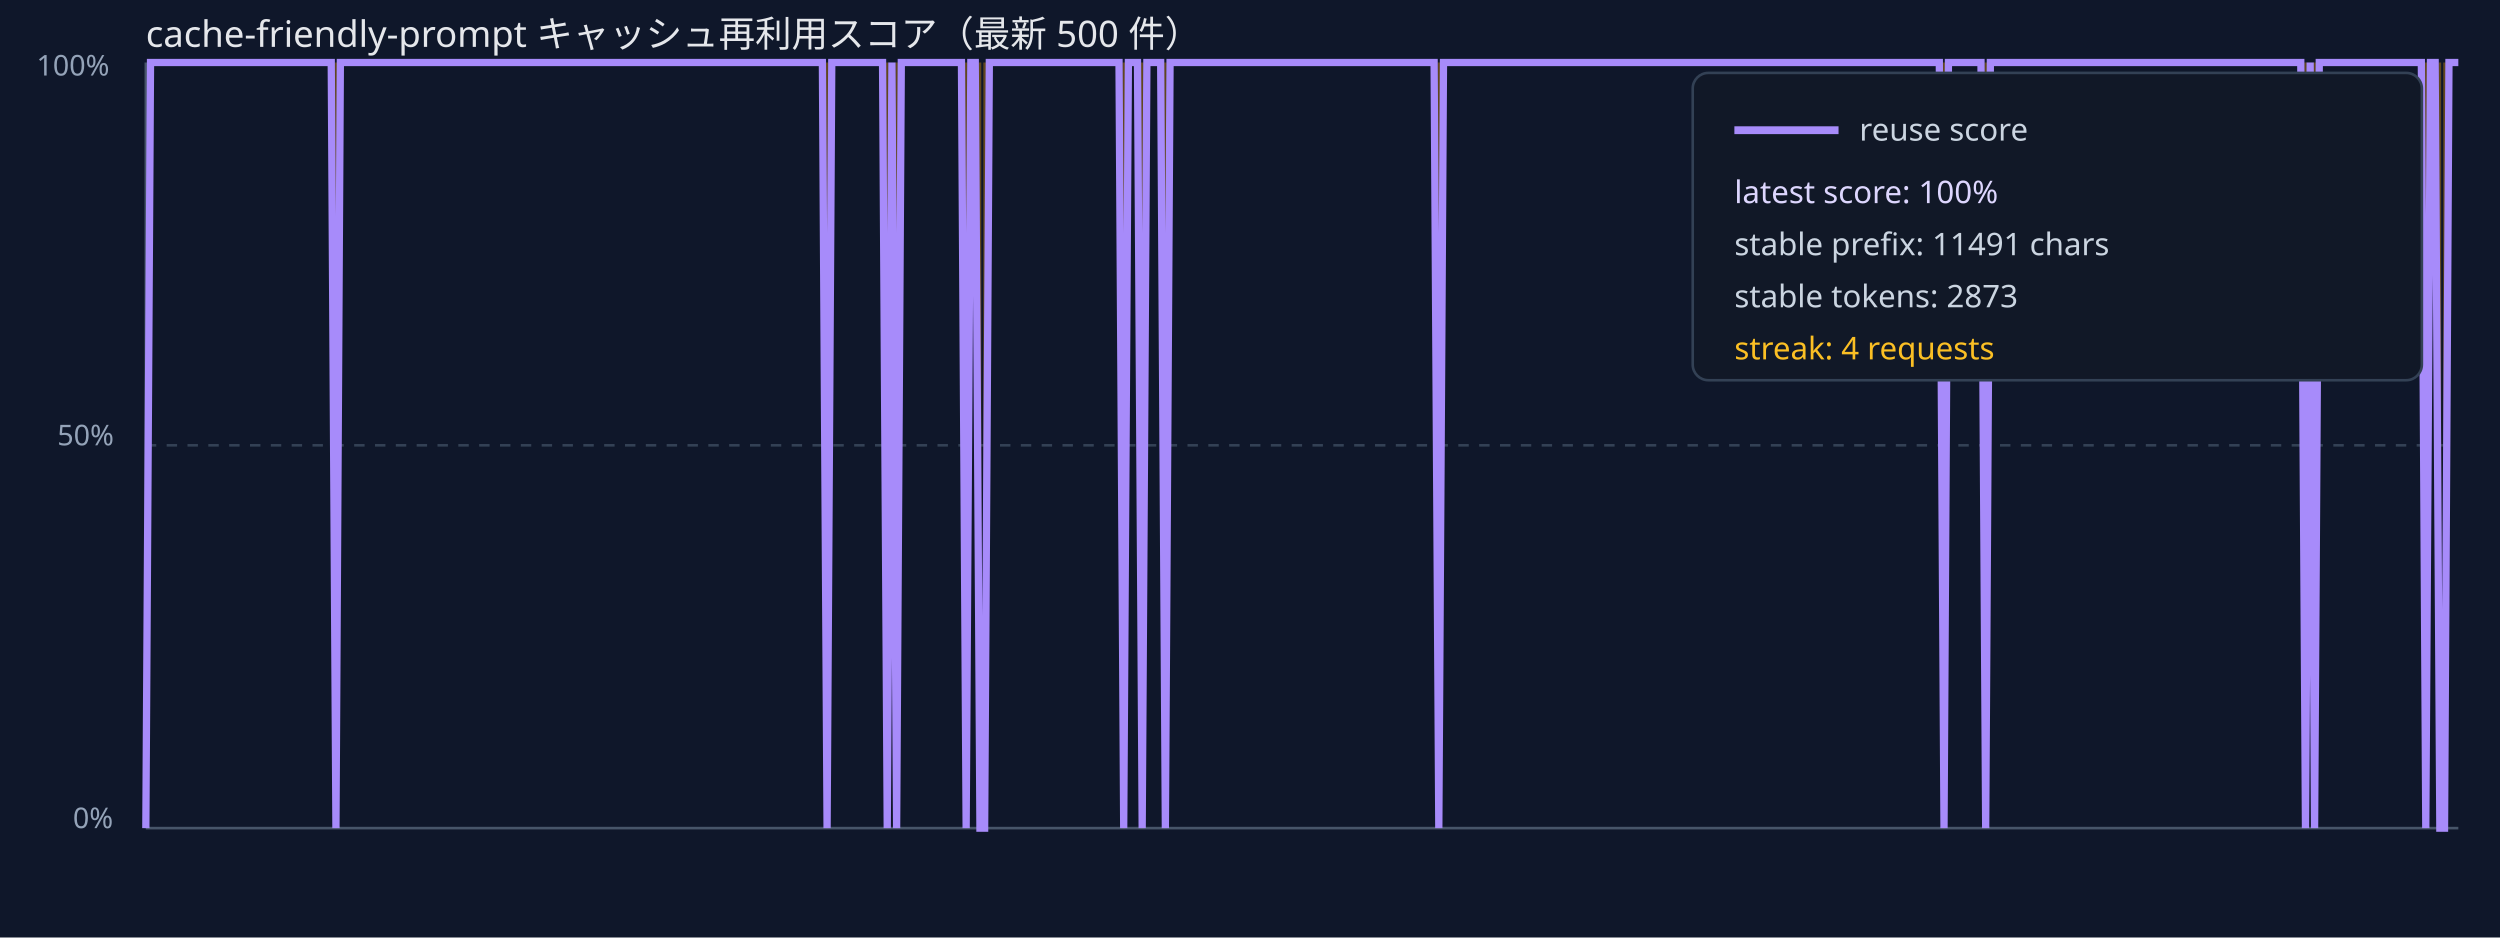
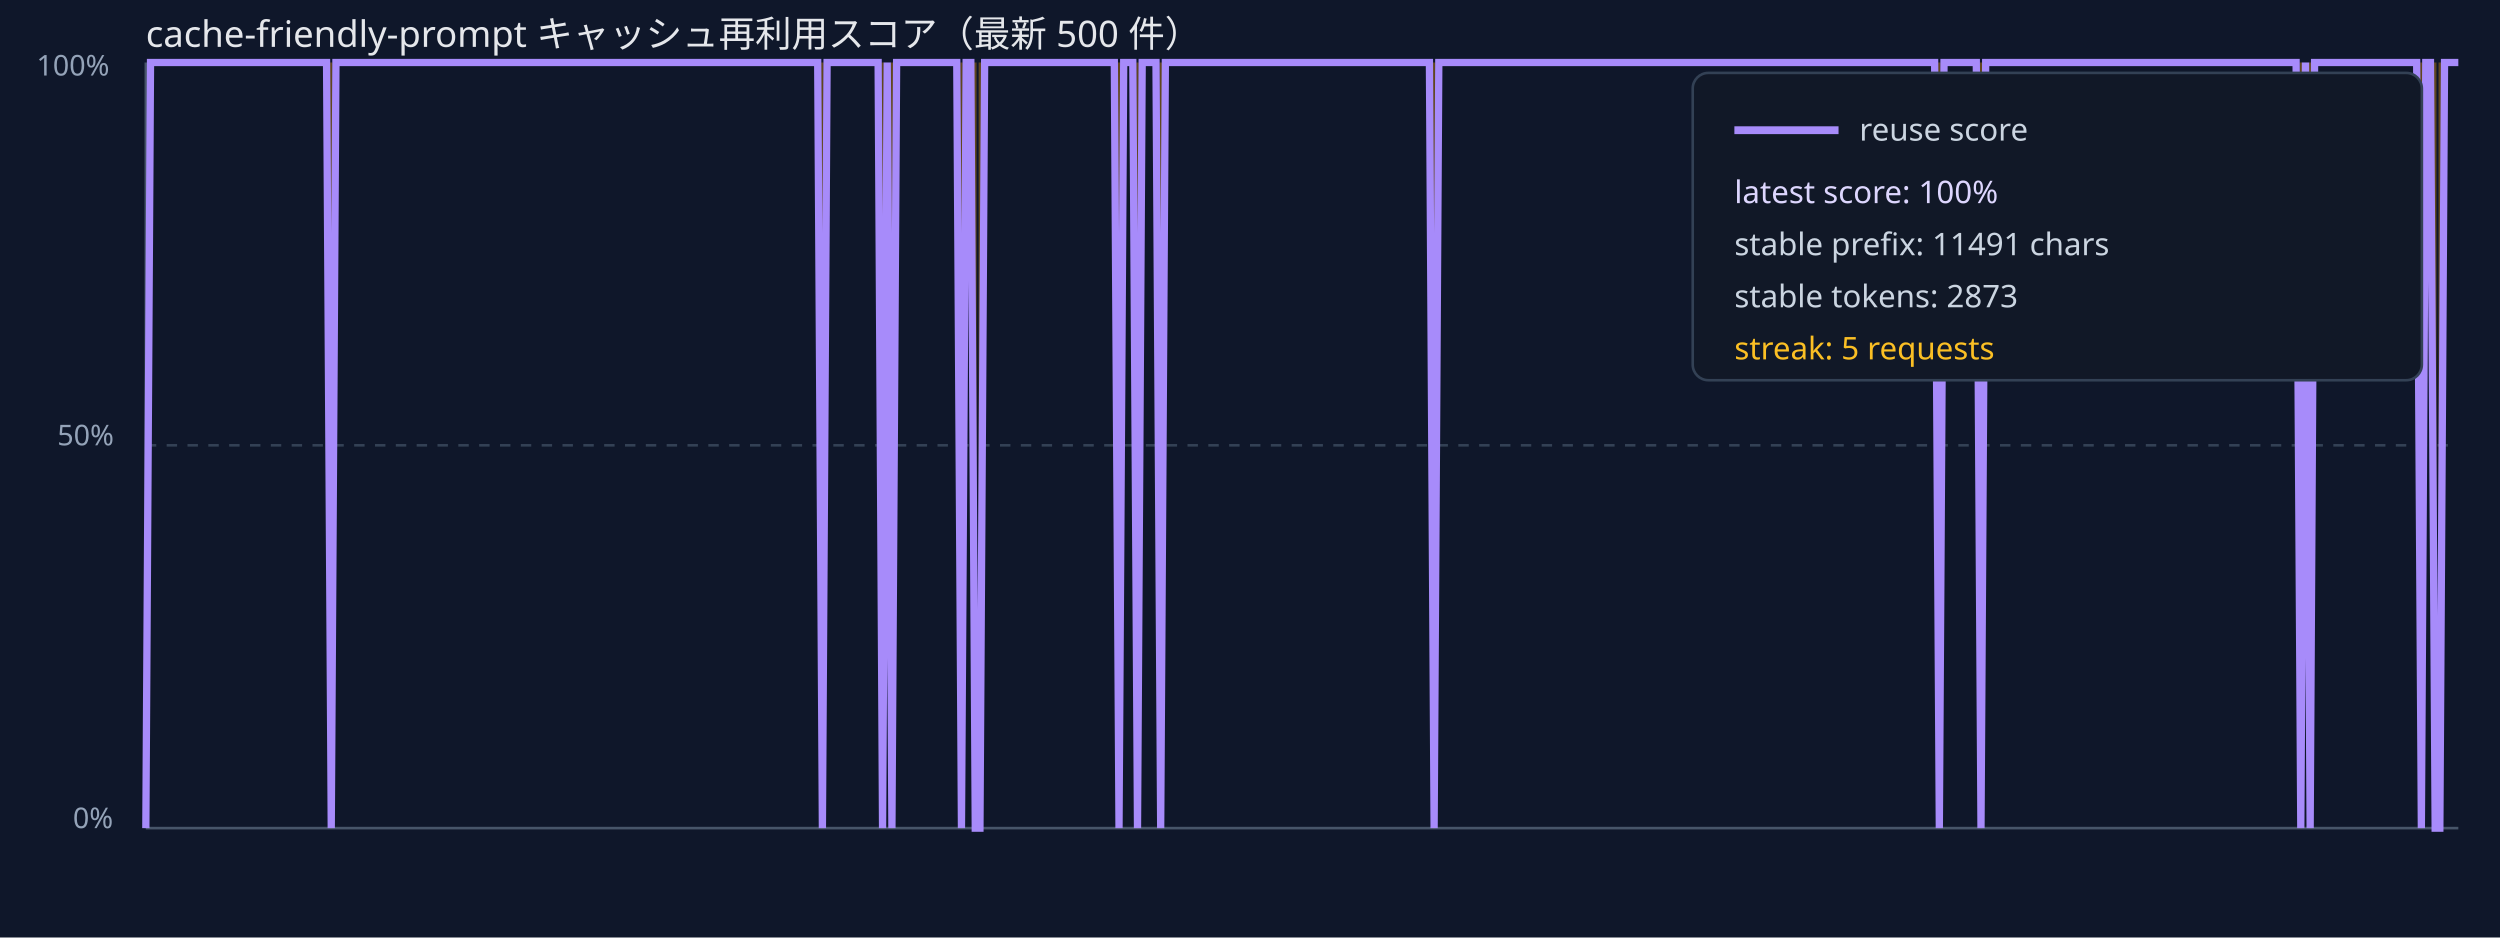
<svg xmlns="http://www.w3.org/2000/svg" width="960" height="360" viewBox="0 0 960 360">
  <rect width="100%" height="100%" fill="#0f172a" />
  <text x="56" y="18" fill="#e5e7eb" font-family="sans-serif" font-size="14">cache-friendly-prompt キャッシュ再利用スコア（最新 500 件）</text>
  <line x1="56" y1="318" x2="944" y2="318" stroke="#475569" />
  <line x1="56" y1="24" x2="56" y2="318" stroke="#475569" />
  <text x="14" y="29" fill="#94a3b8" font-family="sans-serif" font-size="11">100%</text>
  <text x="22" y="171" fill="#94a3b8" font-family="sans-serif" font-size="11">50%</text>
  <text x="28" y="318" fill="#94a3b8" font-family="sans-serif" font-size="11">0%</text>
  <line x1="56" y1="171.0" x2="944" y2="171.0" stroke="#334155" stroke-dasharray="4 4" />
-   <line x1="129.0" y1="24" x2="129.0" y2="318" stroke="#f59e0b" stroke-opacity="0.35" />
-   <line x1="317.6" y1="24" x2="317.6" y2="318" stroke="#f59e0b" stroke-opacity="0.35" />
-   <line x1="340.7" y1="24" x2="340.7" y2="318" stroke="#f59e0b" stroke-opacity="0.35" />
-   <line x1="344.3" y1="24" x2="344.3" y2="318" stroke="#f59e0b" stroke-opacity="0.35" />
-   <line x1="371.0" y1="24" x2="371.0" y2="318" stroke="#f59e0b" stroke-opacity="0.35" />
+   <line x1="127.2" y1="24" x2="127.2" y2="318" stroke="#f59e0b" stroke-opacity="0.35" />
+   <line x1="315.8" y1="24" x2="315.8" y2="318" stroke="#f59e0b" stroke-opacity="0.35" />
+   <line x1="338.9" y1="24" x2="338.9" y2="318" stroke="#f59e0b" stroke-opacity="0.35" />
+   <line x1="342.5" y1="24" x2="342.5" y2="318" stroke="#f59e0b" stroke-opacity="0.35" />
+   <line x1="369.2" y1="24" x2="369.2" y2="318" stroke="#f59e0b" stroke-opacity="0.35" />
+   <line x1="374.5" y1="24" x2="374.5" y2="318" stroke="#f59e0b" stroke-opacity="0.35" />
  <line x1="376.3" y1="24" x2="376.3" y2="318" stroke="#f59e0b" stroke-opacity="0.35" />
-   <line x1="378.1" y1="24" x2="378.1" y2="318" stroke="#f59e0b" stroke-opacity="0.35" />
-   <line x1="431.5" y1="24" x2="431.5" y2="318" stroke="#f59e0b" stroke-opacity="0.35" />
-   <line x1="438.6" y1="24" x2="438.6" y2="318" stroke="#f59e0b" stroke-opacity="0.35" />
-   <line x1="447.5" y1="24" x2="447.5" y2="318" stroke="#f59e0b" stroke-opacity="0.35" />
-   <line x1="552.5" y1="24" x2="552.5" y2="318" stroke="#f59e0b" stroke-opacity="0.35" />
-   <line x1="746.5" y1="24" x2="746.5" y2="318" stroke="#f59e0b" stroke-opacity="0.35" />
-   <line x1="762.5" y1="24" x2="762.5" y2="318" stroke="#f59e0b" stroke-opacity="0.35" />
-   <line x1="885.3" y1="24" x2="885.3" y2="318" stroke="#f59e0b" stroke-opacity="0.35" />
-   <line x1="888.8" y1="24" x2="888.8" y2="318" stroke="#f59e0b" stroke-opacity="0.35" />
-   <line x1="931.5" y1="24" x2="931.5" y2="318" stroke="#f59e0b" stroke-opacity="0.35" />
+   <line x1="429.7" y1="24" x2="429.7" y2="318" stroke="#f59e0b" stroke-opacity="0.35" />
+   <line x1="436.8" y1="24" x2="436.8" y2="318" stroke="#f59e0b" stroke-opacity="0.35" />
+   <line x1="445.7" y1="24" x2="445.7" y2="318" stroke="#f59e0b" stroke-opacity="0.35" />
+   <line x1="550.7" y1="24" x2="550.7" y2="318" stroke="#f59e0b" stroke-opacity="0.35" />
+   <line x1="744.7" y1="24" x2="744.7" y2="318" stroke="#f59e0b" stroke-opacity="0.35" />
+   <line x1="760.7" y1="24" x2="760.7" y2="318" stroke="#f59e0b" stroke-opacity="0.35" />
+   <line x1="883.5" y1="24" x2="883.5" y2="318" stroke="#f59e0b" stroke-opacity="0.35" />
+   <line x1="887.1" y1="24" x2="887.1" y2="318" stroke="#f59e0b" stroke-opacity="0.35" />
+   <line x1="929.8" y1="24" x2="929.8" y2="318" stroke="#f59e0b" stroke-opacity="0.35" />
+   <line x1="935.1" y1="24" x2="935.1" y2="318" stroke="#f59e0b" stroke-opacity="0.35" />
  <line x1="936.9" y1="24" x2="936.9" y2="318" stroke="#f59e0b" stroke-opacity="0.35" />
-   <line x1="938.7" y1="24" x2="938.7" y2="318" stroke="#f59e0b" stroke-opacity="0.35" />
-   <polyline fill="none" stroke="#a78bfa" stroke-width="2.8" points="56.0,318.0 57.8,24.0 59.6,24.0 61.3,24.0 63.1,24.0 64.9,24.0 66.7,24.0 68.5,24.0 70.2,24.0 72.0,24.0 73.8,24.0 75.6,24.0 77.4,24.0 79.1,24.0 80.9,24.0 82.7,24.0 84.5,24.0 86.3,24.0 88.0,24.0 89.8,24.0 91.6,24.0 93.4,24.0 95.2,24.0 96.9,24.0 98.7,24.0 100.5,24.0 102.3,24.0 104.0,24.0 105.8,24.0 107.6,24.0 109.4,24.0 111.2,24.0 112.9,24.0 114.7,24.0 116.5,24.0 118.3,24.0 120.1,24.0 121.8,24.0 123.6,24.0 125.4,24.0 127.2,24.0 129.0,318.0 130.7,24.0 132.5,24.0 134.3,24.0 136.1,24.0 137.9,24.0 139.6,24.0 141.4,24.0 143.2,24.0 145.0,24.0 146.8,24.0 148.5,24.0 150.3,24.0 152.1,24.0 153.9,24.0 155.7,24.0 157.4,24.0 159.2,24.0 161.0,24.0 162.8,24.0 164.6,24.0 166.3,24.0 168.1,24.0 169.9,24.0 171.7,24.0 173.5,24.0 175.2,24.0 177.0,24.0 178.8,24.0 180.6,24.0 182.3,24.0 184.1,24.0 185.9,24.0 187.7,24.0 189.5,24.0 191.2,24.0 193.0,24.0 194.8,24.0 196.6,24.0 198.4,24.0 200.1,24.0 201.9,24.0 203.7,24.0 205.5,24.0 207.3,24.0 209.0,24.0 210.8,24.0 212.6,24.0 214.4,24.0 216.2,24.0 217.9,24.0 219.7,24.0 221.5,24.0 223.3,24.0 225.1,24.0 226.8,24.0 228.6,24.0 230.4,24.0 232.2,24.0 234.0,24.0 235.7,24.0 237.5,24.0 239.3,24.0 241.1,24.0 242.9,24.0 244.6,24.0 246.4,24.0 248.2,24.0 250.0,24.0 251.8,24.0 253.5,24.0 255.3,24.0 257.1,24.0 258.9,24.0 260.6,24.0 262.4,24.0 264.2,24.0 266.0,24.0 267.8,24.0 269.5,24.0 271.3,24.0 273.1,24.0 274.9,24.0 276.7,24.0 278.4,24.0 280.2,24.0 282.0,24.0 283.8,24.0 285.6,24.0 287.3,24.0 289.1,24.0 290.9,24.0 292.7,24.0 294.5,24.0 296.2,24.0 298.0,24.0 299.8,24.0 301.6,24.0 303.4,24.0 305.1,24.0 306.9,24.0 308.7,24.0 310.5,24.0 312.3,24.0 314.0,24.0 315.8,24.0 317.6,318.0 319.4,24.0 321.2,24.0 322.9,24.0 324.7,24.0 326.5,24.0 328.3,24.0 330.1,24.0 331.8,24.0 333.6,24.0 335.4,24.0 337.2,24.0 338.9,24.0 340.7,318.0 342.5,24.0 344.3,318.0 346.1,24.0 347.8,24.0 349.6,24.0 351.4,24.0 353.2,24.0 355.0,24.0 356.7,24.0 358.5,24.0 360.3,24.0 362.1,24.0 363.9,24.0 365.6,24.0 367.4,24.0 369.2,24.0 371.0,318.0 372.8,24.0 374.5,24.0 376.3,318.0 378.1,318.0 379.9,24.0 381.7,24.0 383.4,24.0 385.2,24.0 387.0,24.0 388.8,24.0 390.6,24.0 392.3,24.0 394.1,24.0 395.9,24.0 397.7,24.0 399.5,24.0 401.2,24.0 403.0,24.0 404.8,24.0 406.6,24.0 408.4,24.0 410.1,24.0 411.9,24.0 413.7,24.0 415.5,24.0 417.3,24.0 419.0,24.0 420.8,24.0 422.6,24.0 424.4,24.0 426.1,24.0 427.9,24.0 429.7,24.0 431.5,318.0 433.3,24.0 435.0,24.0 436.8,24.0 438.6,318.0 440.4,24.0 442.2,24.0 443.9,24.0 445.7,24.0 447.5,318.0 449.3,24.0 451.1,24.0 452.8,24.0 454.6,24.0 456.4,24.0 458.2,24.0 460.0,24.0 461.7,24.0 463.5,24.0 465.3,24.0 467.1,24.0 468.9,24.0 470.6,24.0 472.4,24.0 474.2,24.0 476.0,24.0 477.8,24.0 479.5,24.0 481.3,24.0 483.1,24.0 484.9,24.0 486.7,24.0 488.4,24.0 490.2,24.0 492.0,24.0 493.8,24.0 495.6,24.0 497.3,24.0 499.1,24.0 500.9,24.0 502.7,24.0 504.4,24.0 506.2,24.0 508.0,24.0 509.8,24.0 511.6,24.0 513.3,24.0 515.1,24.0 516.9,24.0 518.7,24.0 520.5,24.0 522.2,24.0 524.0,24.0 525.8,24.0 527.6,24.0 529.4,24.0 531.1,24.0 532.9,24.0 534.7,24.0 536.5,24.0 538.3,24.0 540.0,24.0 541.8,24.0 543.6,24.0 545.4,24.0 547.2,24.0 548.9,24.0 550.7,24.0 552.5,318.0 554.3,24.0 556.1,24.0 557.8,24.0 559.6,24.0 561.4,24.0 563.2,24.0 565.0,24.0 566.7,24.0 568.5,24.0 570.3,24.0 572.1,24.0 573.9,24.0 575.6,24.0 577.4,24.0 579.2,24.0 581.0,24.0 582.7,24.0 584.5,24.0 586.3,24.0 588.1,24.0 589.9,24.0 591.6,24.0 593.4,24.0 595.2,24.0 597.0,24.0 598.8,24.0 600.5,24.0 602.3,24.0 604.1,24.0 605.9,24.0 607.7,24.0 609.4,24.0 611.2,24.0 613.0,24.0 614.8,24.0 616.6,24.0 618.3,24.0 620.1,24.0 621.9,24.0 623.7,24.0 625.5,24.0 627.2,24.0 629.0,24.0 630.8,24.0 632.6,24.0 634.4,24.0 636.1,24.0 637.9,24.0 639.7,24.0 641.5,24.0 643.3,24.0 645.0,24.0 646.8,24.0 648.6,24.0 650.4,24.0 652.2,24.0 653.9,24.0 655.7,24.0 657.5,24.0 659.3,24.0 661.1,24.0 662.8,24.0 664.6,24.0 666.4,24.0 668.2,24.0 669.9,24.0 671.7,24.0 673.5,24.0 675.3,24.0 677.1,24.0 678.8,24.0 680.6,24.0 682.4,24.0 684.2,24.0 686.0,24.0 687.7,24.0 689.5,24.0 691.3,24.0 693.1,24.0 694.9,24.0 696.6,24.0 698.4,24.0 700.2,24.0 702.0,24.0 703.8,24.0 705.5,24.0 707.3,24.0 709.1,24.0 710.9,24.0 712.7,24.0 714.4,24.0 716.2,24.0 718.0,24.0 719.8,24.0 721.6,24.0 723.3,24.0 725.1,24.0 726.9,24.0 728.7,24.0 730.5,24.0 732.2,24.0 734.0,24.0 735.8,24.0 737.6,24.0 739.4,24.0 741.1,24.0 742.9,24.0 744.7,24.0 746.5,318.0 748.2,24.0 750.0,24.0 751.8,24.0 753.6,24.0 755.4,24.0 757.1,24.0 758.9,24.0 760.7,24.0 762.5,318.0 764.3,24.0 766.0,24.0 767.8,24.0 769.6,24.0 771.4,24.0 773.2,24.0 774.9,24.0 776.7,24.0 778.5,24.0 780.3,24.0 782.1,24.0 783.8,24.0 785.6,24.0 787.4,24.0 789.2,24.0 791.0,24.0 792.7,24.0 794.5,24.0 796.3,24.0 798.1,24.0 799.9,24.0 801.6,24.0 803.4,24.0 805.2,24.0 807.0,24.0 808.8,24.0 810.5,24.0 812.3,24.0 814.1,24.0 815.9,24.0 817.7,24.0 819.4,24.0 821.2,24.0 823.0,24.0 824.8,24.0 826.5,24.0 828.3,24.0 830.1,24.0 831.9,24.0 833.7,24.0 835.4,24.0 837.2,24.0 839.0,24.0 840.8,24.0 842.6,24.0 844.3,24.0 846.1,24.0 847.9,24.0 849.7,24.0 851.5,24.0 853.2,24.0 855.0,24.0 856.8,24.0 858.6,24.0 860.4,24.0 862.1,24.0 863.9,24.0 865.7,24.0 867.5,24.0 869.3,24.0 871.0,24.0 872.8,24.0 874.6,24.0 876.4,24.0 878.2,24.0 879.9,24.0 881.7,24.0 883.5,24.0 885.3,318.0 887.1,24.0 888.8,318.0 890.6,24.0 892.4,24.0 894.2,24.0 896.0,24.0 897.7,24.0 899.5,24.0 901.3,24.0 903.1,24.0 904.8,24.0 906.6,24.0 908.4,24.0 910.2,24.0 912.0,24.0 913.7,24.0 915.5,24.0 917.3,24.0 919.1,24.0 920.9,24.0 922.6,24.0 924.4,24.0 926.2,24.0 928.0,24.0 929.8,24.0 931.5,318.0 933.3,24.0 935.1,24.0 936.9,318.0 938.7,318.0 940.4,24.0 942.2,24.0 944.0,24.0" />
+   <polyline fill="none" stroke="#a78bfa" stroke-width="2.8" points="56.0,318.0 57.8,24.0 59.6,24.0 61.3,24.0 63.1,24.0 64.9,24.0 66.7,24.0 68.5,24.0 70.2,24.0 72.0,24.0 73.8,24.0 75.6,24.0 77.4,24.0 79.1,24.0 80.9,24.0 82.7,24.0 84.5,24.0 86.3,24.0 88.0,24.0 89.8,24.0 91.6,24.0 93.4,24.0 95.2,24.0 96.9,24.0 98.7,24.0 100.5,24.0 102.3,24.0 104.0,24.0 105.8,24.0 107.6,24.0 109.4,24.0 111.2,24.0 112.9,24.0 114.7,24.0 116.5,24.0 118.3,24.0 120.1,24.0 121.8,24.0 123.6,24.0 125.4,24.0 127.2,318.0 129.0,24.0 130.7,24.0 132.5,24.0 134.3,24.0 136.1,24.0 137.9,24.0 139.6,24.0 141.4,24.0 143.2,24.0 145.0,24.0 146.8,24.0 148.5,24.0 150.3,24.0 152.1,24.0 153.9,24.0 155.7,24.0 157.4,24.0 159.2,24.0 161.0,24.0 162.8,24.0 164.6,24.0 166.3,24.0 168.1,24.0 169.9,24.0 171.7,24.0 173.5,24.0 175.2,24.0 177.0,24.0 178.8,24.0 180.6,24.0 182.3,24.0 184.1,24.0 185.9,24.0 187.7,24.0 189.5,24.0 191.2,24.0 193.0,24.0 194.8,24.0 196.6,24.0 198.4,24.0 200.1,24.0 201.9,24.0 203.7,24.0 205.5,24.0 207.3,24.0 209.0,24.0 210.8,24.0 212.6,24.0 214.4,24.0 216.2,24.0 217.9,24.0 219.7,24.0 221.5,24.0 223.3,24.0 225.1,24.0 226.8,24.0 228.6,24.0 230.4,24.0 232.2,24.0 234.0,24.0 235.7,24.0 237.5,24.0 239.3,24.0 241.1,24.0 242.9,24.0 244.6,24.0 246.4,24.0 248.2,24.0 250.0,24.0 251.8,24.0 253.5,24.0 255.3,24.0 257.1,24.0 258.9,24.0 260.6,24.0 262.4,24.0 264.2,24.0 266.0,24.0 267.8,24.0 269.5,24.0 271.3,24.0 273.1,24.0 274.9,24.0 276.7,24.0 278.4,24.0 280.2,24.0 282.0,24.0 283.8,24.0 285.6,24.0 287.3,24.0 289.1,24.0 290.9,24.0 292.7,24.0 294.5,24.0 296.2,24.0 298.0,24.0 299.8,24.0 301.6,24.0 303.4,24.0 305.1,24.0 306.9,24.0 308.7,24.0 310.5,24.0 312.3,24.0 314.0,24.0 315.8,318.0 317.6,24.0 319.4,24.0 321.2,24.0 322.9,24.0 324.7,24.0 326.5,24.0 328.3,24.0 330.1,24.0 331.8,24.0 333.6,24.0 335.4,24.0 337.2,24.0 338.9,318.0 340.7,24.0 342.5,318.0 344.3,24.0 346.1,24.0 347.8,24.0 349.6,24.0 351.4,24.0 353.2,24.0 355.0,24.0 356.7,24.0 358.5,24.0 360.3,24.0 362.1,24.0 363.9,24.0 365.6,24.0 367.4,24.0 369.2,318.0 371.0,24.0 372.8,24.0 374.5,318.0 376.3,318.0 378.1,24.0 379.9,24.0 381.7,24.0 383.4,24.0 385.2,24.0 387.0,24.0 388.8,24.0 390.6,24.0 392.3,24.0 394.1,24.0 395.9,24.0 397.7,24.0 399.5,24.0 401.2,24.0 403.0,24.0 404.8,24.0 406.6,24.0 408.4,24.0 410.1,24.0 411.9,24.0 413.7,24.0 415.5,24.0 417.3,24.0 419.0,24.0 420.8,24.0 422.6,24.0 424.4,24.0 426.1,24.0 427.9,24.0 429.7,318.0 431.5,24.0 433.3,24.0 435.0,24.0 436.8,318.0 438.6,24.0 440.4,24.0 442.2,24.0 443.9,24.0 445.7,318.0 447.5,24.0 449.3,24.0 451.1,24.0 452.8,24.0 454.6,24.0 456.4,24.0 458.2,24.0 460.0,24.0 461.7,24.0 463.5,24.0 465.3,24.0 467.1,24.0 468.9,24.0 470.6,24.0 472.4,24.0 474.2,24.0 476.0,24.0 477.8,24.0 479.5,24.0 481.3,24.0 483.1,24.0 484.9,24.0 486.7,24.0 488.4,24.0 490.2,24.0 492.0,24.0 493.8,24.0 495.6,24.0 497.3,24.0 499.1,24.0 500.9,24.0 502.7,24.0 504.4,24.0 506.2,24.0 508.0,24.0 509.8,24.0 511.6,24.0 513.3,24.0 515.1,24.0 516.9,24.0 518.7,24.0 520.5,24.0 522.2,24.0 524.0,24.0 525.8,24.0 527.6,24.0 529.4,24.0 531.1,24.0 532.9,24.0 534.7,24.0 536.5,24.0 538.3,24.0 540.0,24.0 541.8,24.0 543.6,24.0 545.4,24.0 547.2,24.0 548.9,24.0 550.7,318.0 552.5,24.0 554.3,24.0 556.1,24.0 557.8,24.0 559.6,24.0 561.4,24.0 563.2,24.0 565.0,24.0 566.7,24.0 568.5,24.0 570.3,24.0 572.1,24.0 573.9,24.0 575.6,24.0 577.4,24.0 579.2,24.0 581.0,24.0 582.7,24.0 584.5,24.0 586.3,24.0 588.1,24.0 589.9,24.0 591.6,24.0 593.4,24.0 595.2,24.0 597.0,24.0 598.8,24.0 600.5,24.0 602.3,24.0 604.1,24.0 605.9,24.0 607.7,24.0 609.4,24.0 611.2,24.0 613.0,24.0 614.8,24.0 616.6,24.0 618.3,24.0 620.1,24.0 621.9,24.0 623.7,24.0 625.5,24.0 627.2,24.0 629.0,24.0 630.8,24.0 632.6,24.0 634.4,24.0 636.1,24.0 637.9,24.0 639.7,24.0 641.5,24.0 643.3,24.0 645.0,24.0 646.8,24.0 648.6,24.0 650.4,24.0 652.2,24.0 653.9,24.0 655.7,24.0 657.5,24.0 659.3,24.0 661.1,24.0 662.8,24.0 664.6,24.0 666.4,24.0 668.2,24.0 669.9,24.0 671.7,24.0 673.5,24.0 675.3,24.0 677.1,24.0 678.8,24.0 680.6,24.0 682.4,24.0 684.2,24.0 686.0,24.0 687.7,24.0 689.5,24.0 691.3,24.0 693.1,24.0 694.9,24.0 696.6,24.0 698.4,24.0 700.2,24.0 702.0,24.0 703.8,24.0 705.5,24.0 707.3,24.0 709.1,24.0 710.9,24.0 712.7,24.0 714.4,24.0 716.2,24.0 718.0,24.0 719.8,24.0 721.6,24.0 723.3,24.0 725.1,24.0 726.9,24.0 728.7,24.0 730.5,24.0 732.2,24.0 734.0,24.0 735.8,24.0 737.6,24.0 739.4,24.0 741.1,24.0 742.9,24.0 744.7,318.0 746.5,24.0 748.2,24.0 750.0,24.0 751.8,24.0 753.6,24.0 755.4,24.0 757.1,24.0 758.9,24.0 760.7,318.0 762.5,24.0 764.3,24.0 766.0,24.0 767.8,24.0 769.6,24.0 771.4,24.0 773.2,24.0 774.9,24.0 776.7,24.0 778.5,24.0 780.3,24.0 782.1,24.0 783.8,24.0 785.6,24.0 787.4,24.0 789.2,24.0 791.0,24.0 792.7,24.0 794.5,24.0 796.3,24.0 798.1,24.0 799.9,24.0 801.6,24.0 803.4,24.0 805.2,24.0 807.0,24.0 808.8,24.0 810.5,24.0 812.3,24.0 814.1,24.0 815.9,24.0 817.7,24.0 819.4,24.0 821.2,24.0 823.0,24.0 824.8,24.0 826.5,24.0 828.3,24.0 830.1,24.0 831.9,24.0 833.7,24.0 835.4,24.0 837.2,24.0 839.0,24.0 840.8,24.0 842.6,24.0 844.3,24.0 846.1,24.0 847.9,24.0 849.7,24.0 851.5,24.0 853.2,24.0 855.0,24.0 856.8,24.0 858.6,24.0 860.4,24.0 862.1,24.0 863.9,24.0 865.7,24.0 867.5,24.0 869.3,24.0 871.0,24.0 872.8,24.0 874.6,24.0 876.4,24.0 878.2,24.0 879.9,24.0 881.7,24.0 883.5,318.0 885.3,24.0 887.1,318.0 888.8,24.0 890.6,24.0 892.4,24.0 894.2,24.0 896.0,24.0 897.7,24.0 899.5,24.0 901.3,24.0 903.1,24.0 904.8,24.0 906.6,24.0 908.4,24.0 910.2,24.0 912.0,24.0 913.7,24.0 915.5,24.0 917.3,24.0 919.1,24.0 920.9,24.0 922.6,24.0 924.4,24.0 926.2,24.0 928.0,24.0 929.8,318.0 931.5,24.0 933.3,24.0 935.1,318.0 936.9,318.0 938.7,24.0 940.4,24.0 942.2,24.0 944.0,24.0" />
  <rect x="650" y="28" width="280" height="118" rx="6" fill="#111827" stroke="#334155" />
  <line x1="666" y1="50" x2="706" y2="50" stroke="#a78bfa" stroke-width="3" />
  <text x="714" y="54" fill="#cbd5e1" font-family="sans-serif" font-size="12">reuse score</text>
  <text x="666" y="78" fill="#ddd6fe" font-family="sans-serif" font-size="12">latest score: 100%</text>
  <text x="666" y="98" fill="#cbd5e1" font-family="sans-serif" font-size="12">stable prefix: 11491 chars</text>
  <text x="666" y="118" fill="#cbd5e1" font-family="sans-serif" font-size="12">stable tokens: 2873</text>
-   <text x="666" y="138" fill="#fbbf24" font-family="sans-serif" font-size="12">streak: 4 requests</text>
+   <text x="666" y="138" fill="#fbbf24" font-family="sans-serif" font-size="12">streak: 5 requests</text>
</svg>
